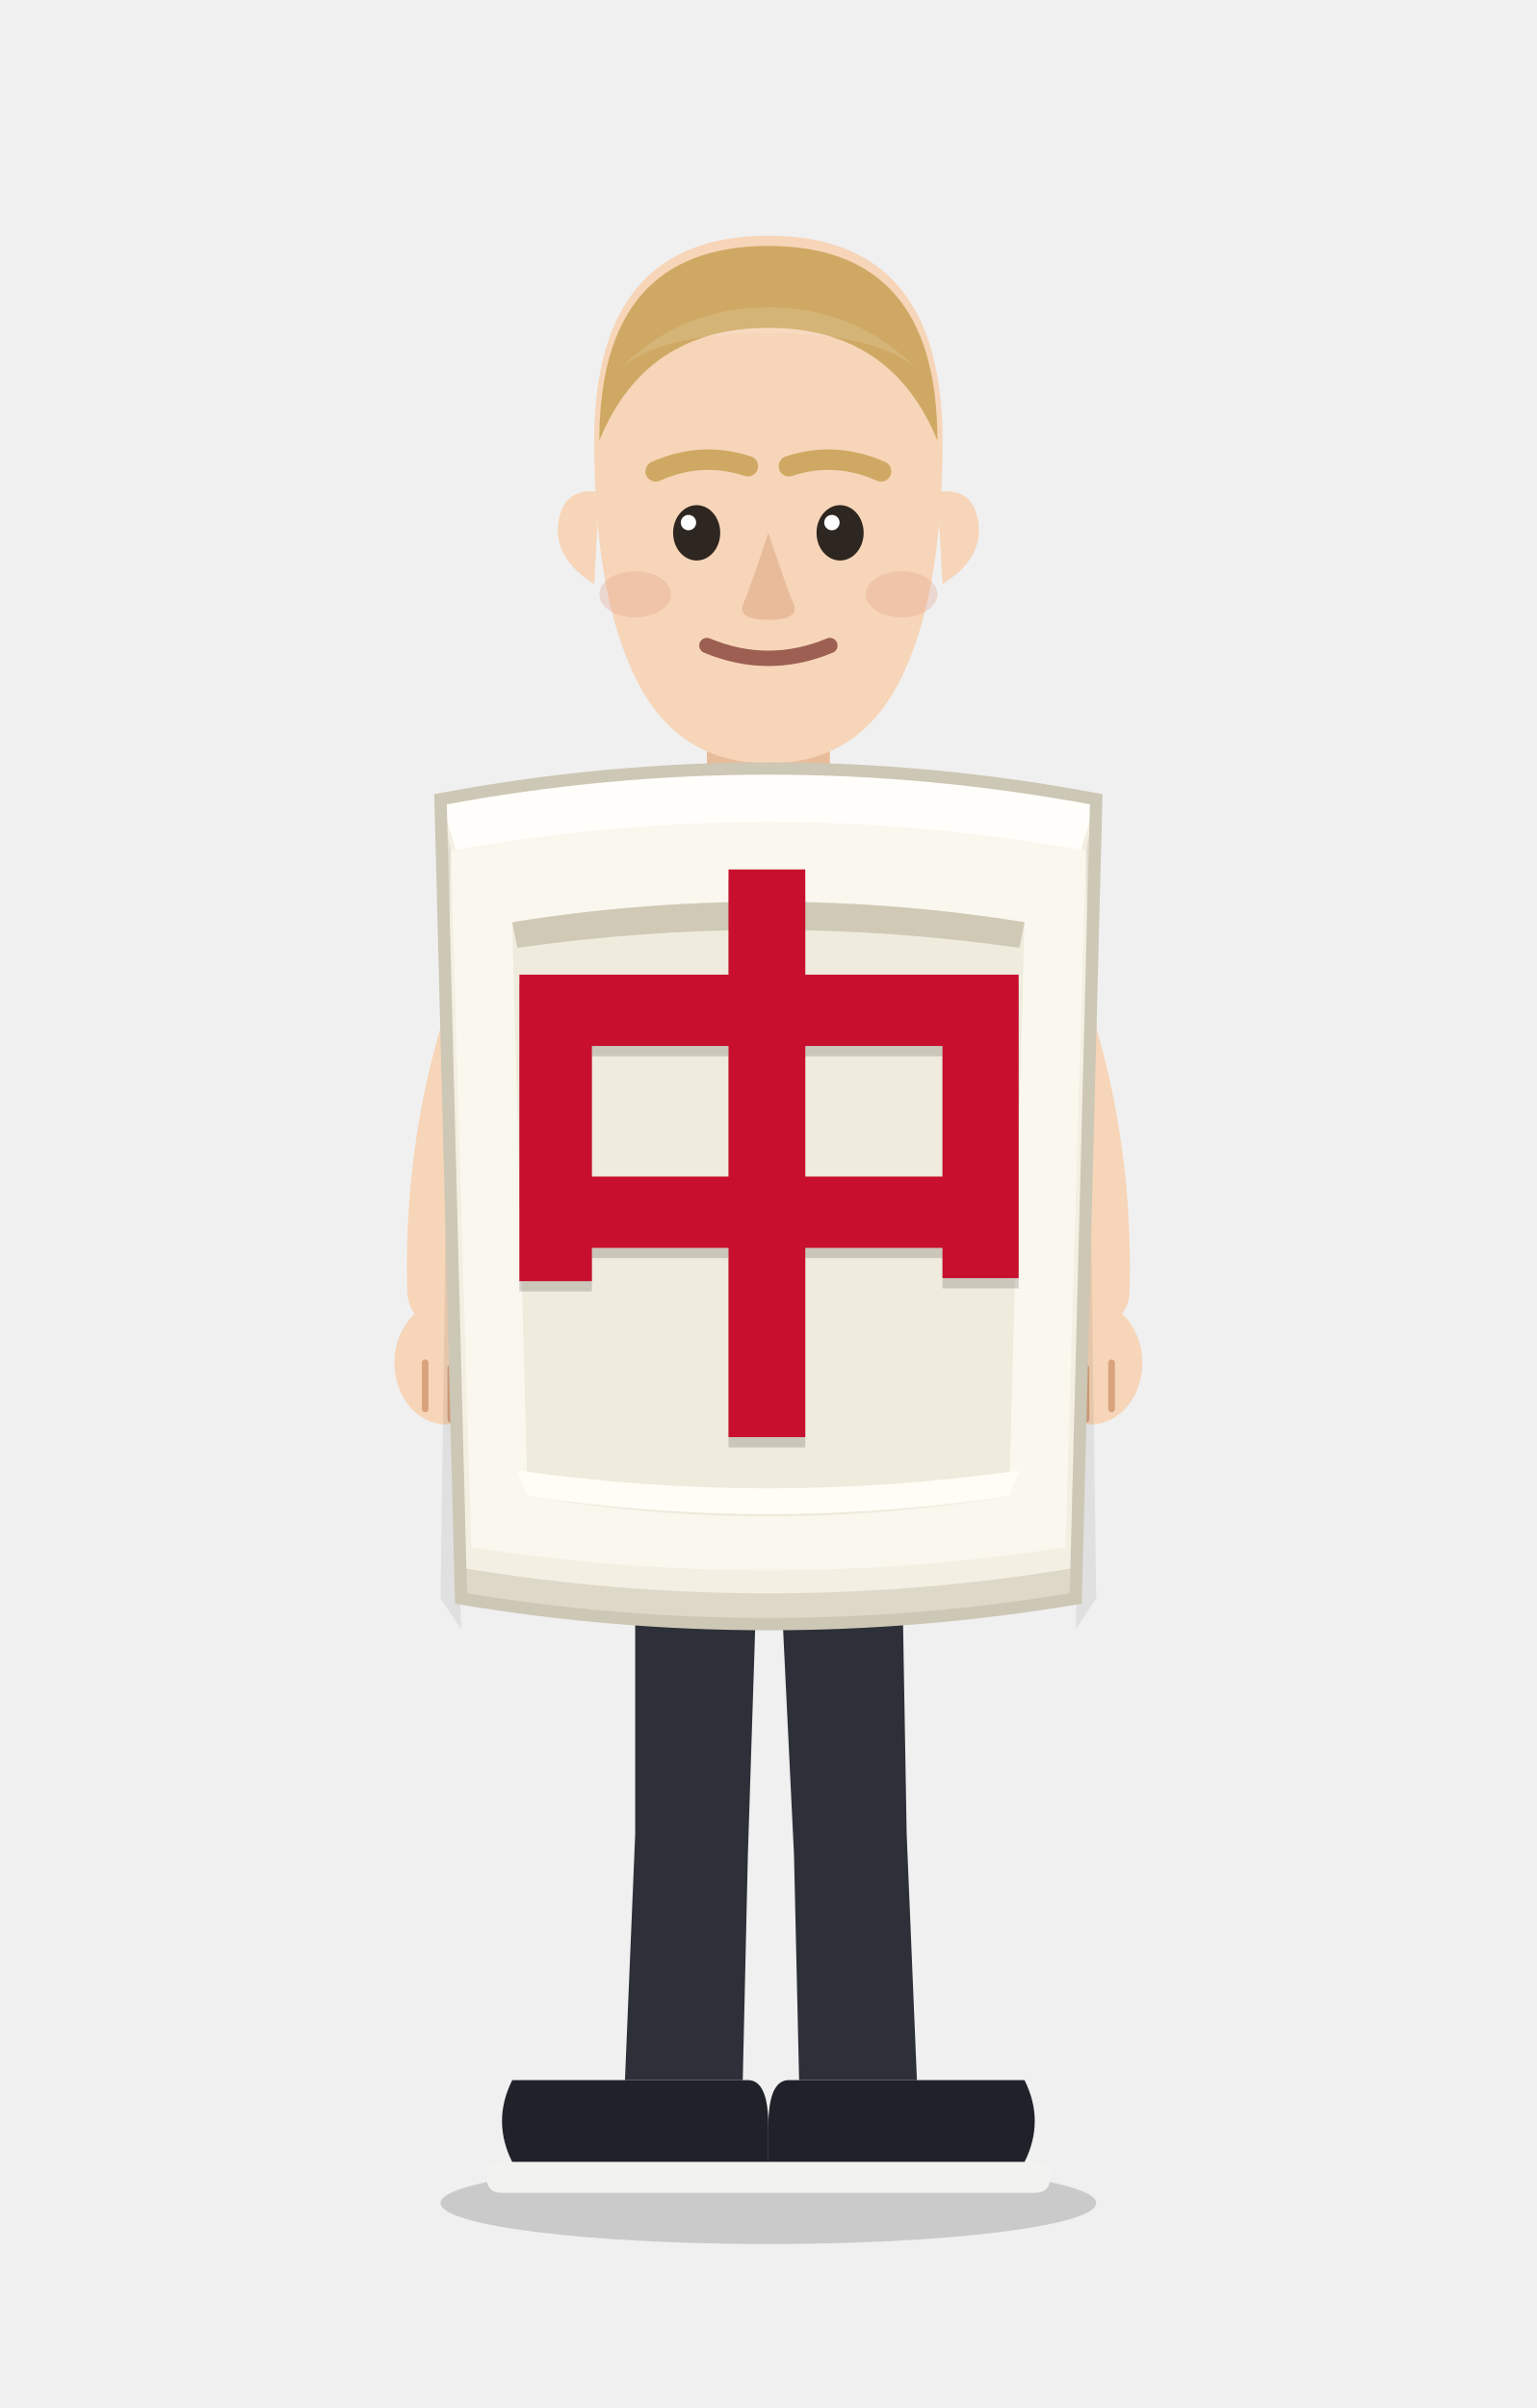
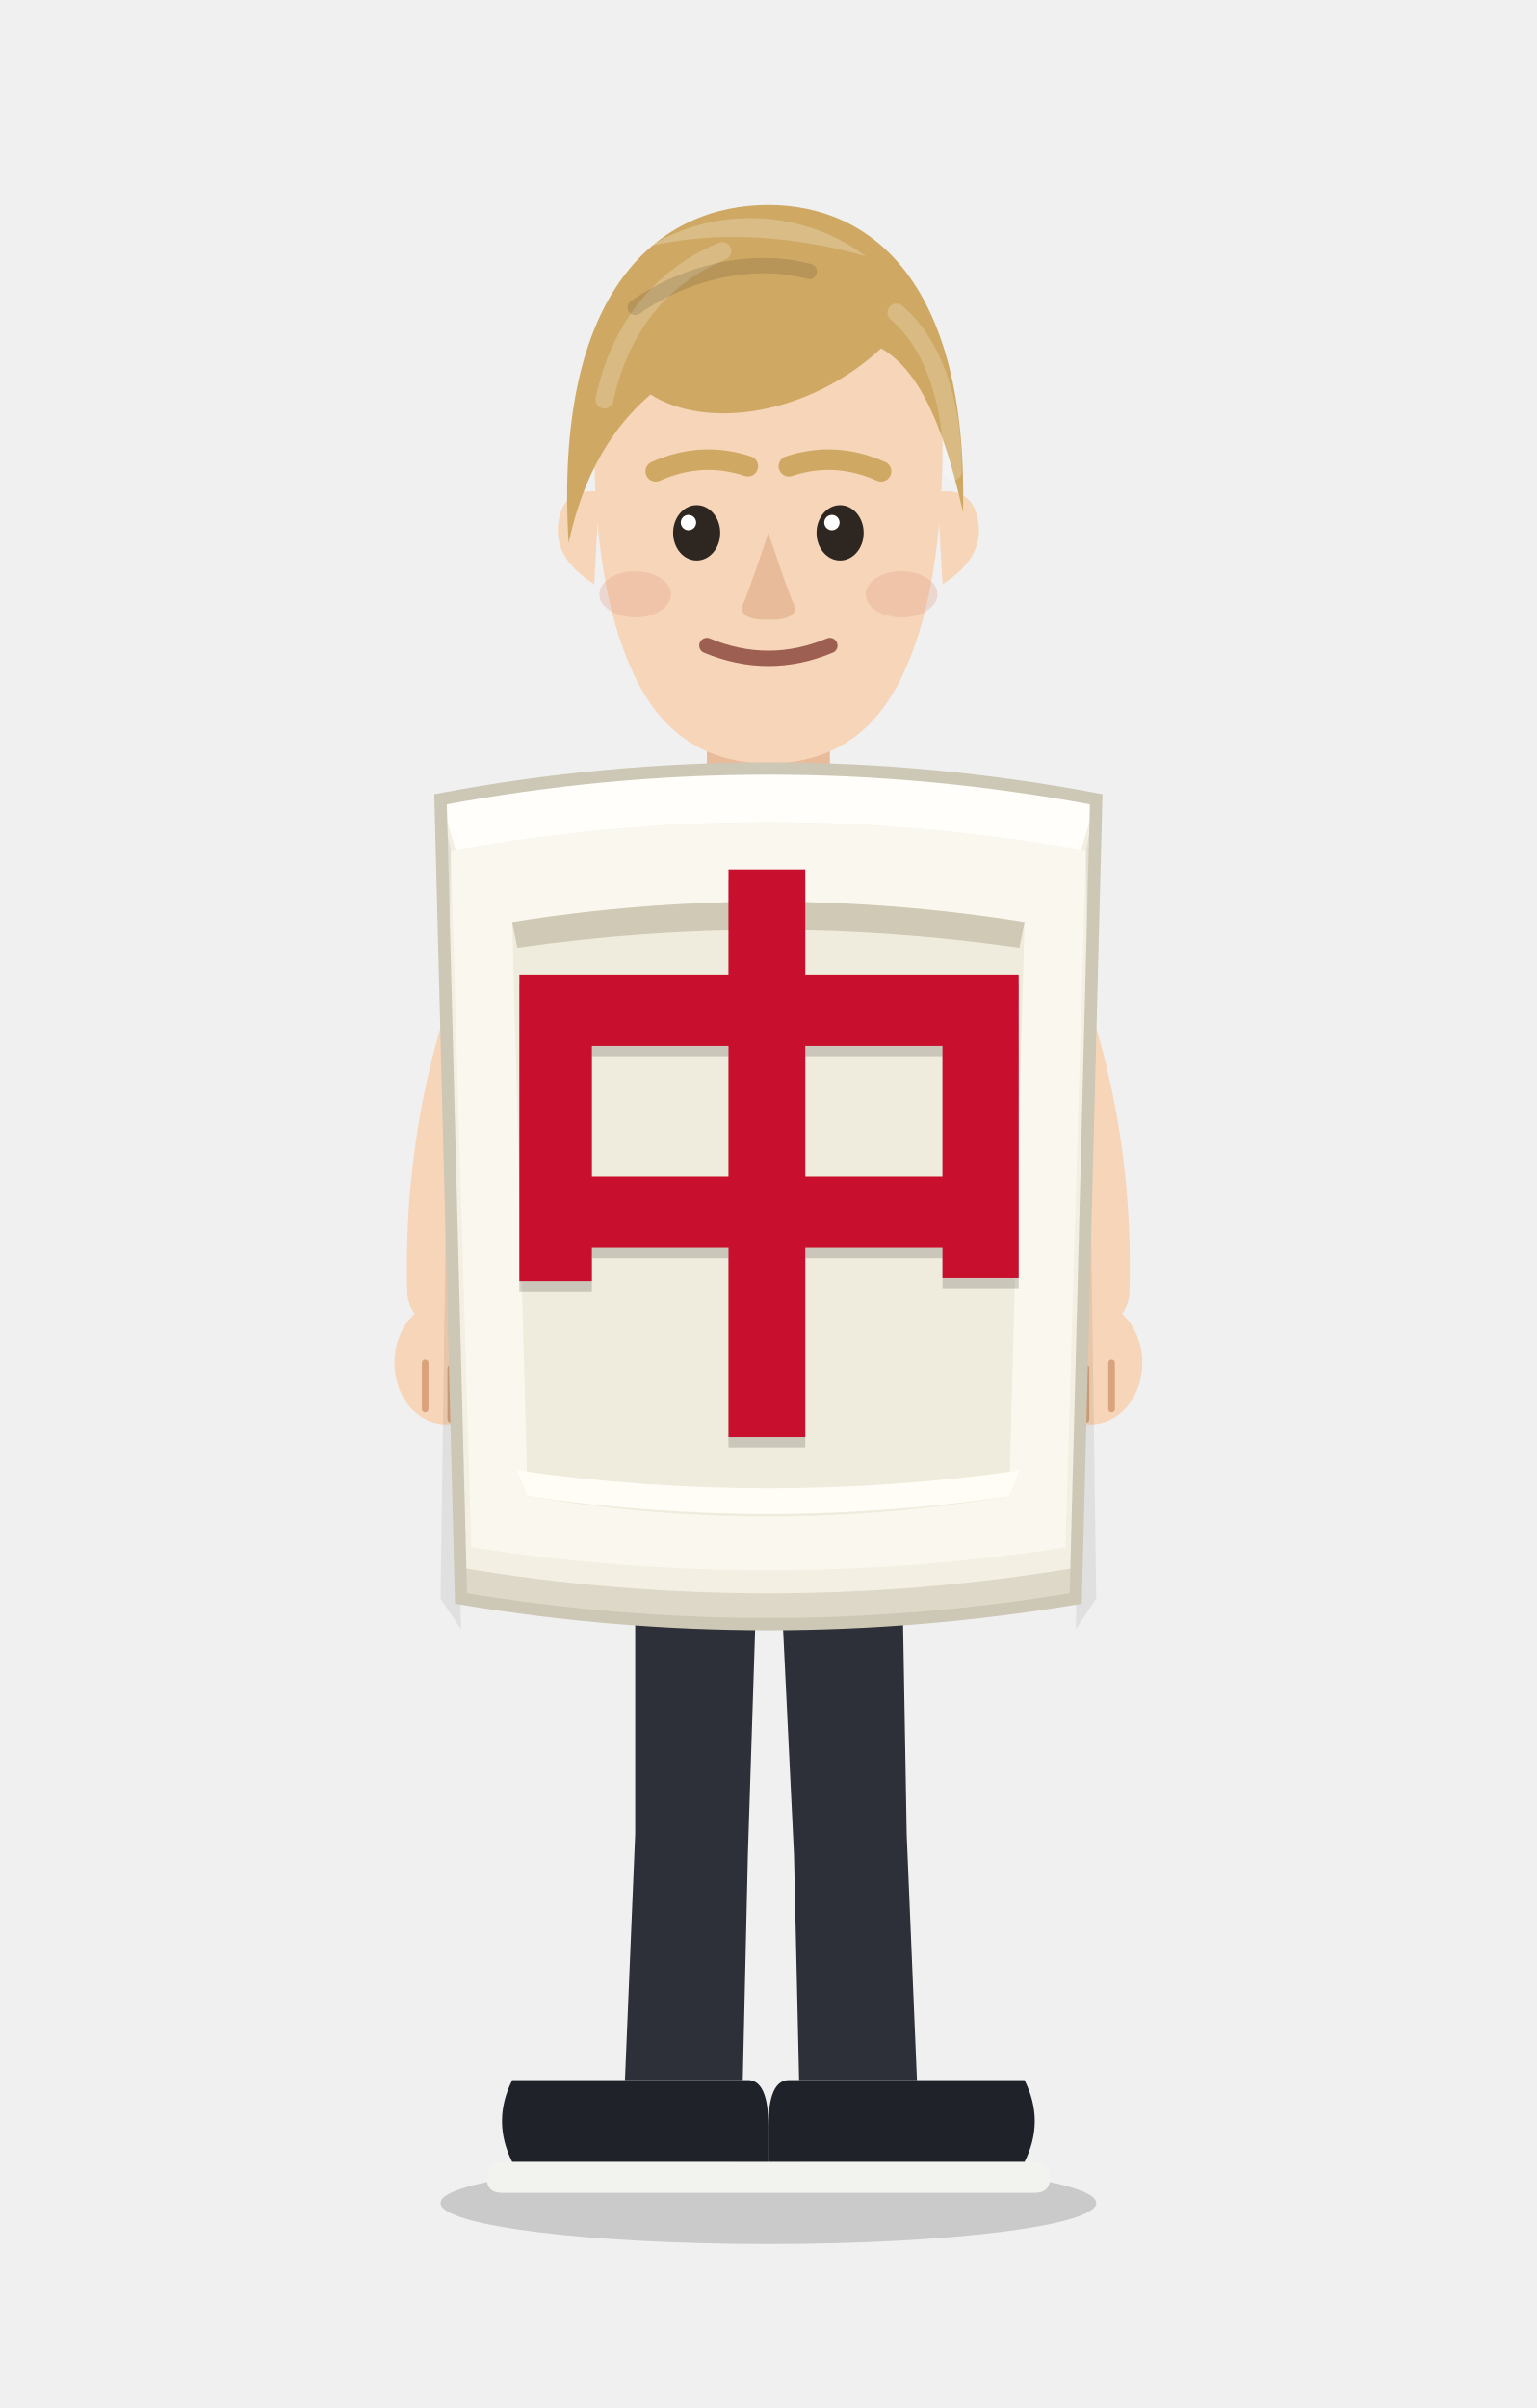
<svg xmlns="http://www.w3.org/2000/svg" viewBox="0 0 300 470" width="300" height="470">
  <style>
.b{transform-box:view-box;transform-origin:150px 428px;animation:d 1.9s ease-in-out infinite}
.a{transform-box:fill-box;transform-origin:top center;animation:w 1.9s ease-in-out infinite}
.a2{animation-delay:-.95s}
@keyframes d{0%,100%{transform:rotate(-5deg)}25%{transform:rotate(0) translateY(-8px)}50%{transform:rotate(5deg)}75%{transform:rotate(0) translateY(-8px)}}
@keyframes w{0%,100%{transform:rotate(7deg)}50%{transform:rotate(-11deg)}}
@media (prefers-reduced-motion:reduce){.b,.a{animation:none}}
</style>
  <ellipse cx="150" cy="430" rx="64" ry="8" fill="#000" opacity=".16" />
  <g class="b">
    <path d="M124 300h24l-2 62-1 44h-23l2-48z" fill="#2d3038" />
    <path d="M152 300h24l1 58 2 48h-23l-1-44z" fill="#2d3038" />
    <path d="M100 406h46q4 0 4 9v7h-50q-4-8 0-16Z" fill="#1f2229" />
    <path d="M154 406h46q4 8 0 16h-50v-7q0-9 4-9Z" fill="#1f2229" />
    <path d="M98 422h52v6H98q-3 0-3-3t3-3ZM150 422h52q3 0 3 3t-3 3h-52z" fill="#f2f2ef" />
    <path d="M112 158q38-12 76 0l5 146q-43 9-86 0z" fill="#6d7786" />
    <g class="a">
      <path d="M100 184q-14 32-13 68" fill="none" stroke="#f7d5b8" stroke-width="15" stroke-linecap="round" />
      <ellipse cx="87" cy="266" rx="10" ry="12" fill="#f7d5b8" />
      <path d="M83 266v9M88 267v10M93 266v8" stroke="#d9a37d" stroke-width="1.3" stroke-linecap="round" />
    </g>
    <g class="a a2">
      <path d="M200 184q14 32 13 68" fill="none" stroke="#f7d5b8" stroke-width="15" stroke-linecap="round" />
      <ellipse cx="213" cy="266" rx="10" ry="12" fill="#f7d5b8" />
      <path d="M207 266v8M212 267v10M217 266v9" stroke="#d9a37d" stroke-width="1.3" stroke-linecap="round" />
    </g>
    <path d="M138 140h24v30q0 8-12 8t-12-8z" fill="#f7d5b8" />
    <path d="M138 152q12 9 24 0v-12h-24z" fill="#d9a37d" opacity=".5" />
    <path d="M150 46q34 0 34 40 0 28-7 44-8 19-27 19t-27-19q-7-16-7-44 0-40 34-40Z" fill="#f7d5b8" />
    <path d="M117 96q-7-1-8 6t7 12M183 96q7-1 8 6t-7 12" fill="#f7d5b8" />
-     <path d="M150 48q33 0 33 38-9-22-33-22t-33 22q0-38 33-38Z" fill="#cfa964" />
-     <path d="M121 72q12-12 29-12t29 12q-8-7-29-7t-29 7Z" fill="#fff" opacity=".13" />
+     <path d="M111 106c-3-50 18-66 39-66 20 0 39 15 38 60-4-18-9-28-16-32-14 13-34 16-45 9-7 6-13 15-16 29Z" fill="#cfa964" />
+     <path d="M127 48c13-8 30-7 42 2-14-4-29-5-42-2Z" fill="#fff" opacity=".22" />
+     <path d="M118 78c3-14 11-24 23-29M186 92c0-14-4-25-11-31" fill="none" stroke="#fff" stroke-opacity=".2" stroke-width="3.5" stroke-linecap="round" />
+     <path d="M124 60c10-7 23-10 34-7" fill="none" stroke="#000" stroke-opacity=".12" stroke-width="3" stroke-linecap="round" />
    <path d="M128 92q9-4 18-1M172 92q-9-4-18-1" fill="none" stroke="#cfa964" stroke-width="4" stroke-linecap="round" />
    <ellipse cx="136" cy="104" rx="4.6" ry="5.4" fill="#2e2620" />
    <ellipse cx="164" cy="104" rx="4.6" ry="5.4" fill="#2e2620" />
    <circle cx="134.4" cy="102" r="1.5" fill="#fff" />
    <circle cx="162.4" cy="102" r="1.5" fill="#fff" />
    <path d="M150 104q4 12 5 14 1 3-5 3t-5-3q1-2 5-14Z" fill="#d9a37d" opacity=".5" />
    <path d="M138 126q12 5 24 0" fill="none" stroke="#9c5f52" stroke-width="3" stroke-linecap="round" />
    <ellipse cx="124" cy="116" rx="7" ry="4.5" fill="#e09a86" opacity=".3" />
    <ellipse cx="176" cy="116" rx="7" ry="4.5" fill="#e09a86" opacity=".3" />
    <path d="M86 156q64-12 128 0l-4 156q-60 10-120 0Z" fill="#f3efe2" />
    <path d="M86 156q64-12 128 0l-3 10q-61-11-122 0Z" fill="#fffefa" />
    <path d="M88 166q62-11 124 0l-4 136q-58 9-116 0Z" fill="#faf7ee" />
    <path d="M90 306q60 10 120 0l-1 6q-59 10-118 0Z" fill="#ddd8c8" />
    <path d="M86 156l2 10-2 146 4 6-4-162ZM214 156l-2 10 2 146-4 6 4-162Z" fill="#000" opacity=".07" />
    <path d="M100 180q50-8 100 0l-3 112q-47 8-94 0Z" fill="#efebdd" />
    <path d="M100 180q50-8 100 0l-1 5q-49-7-98 0Z" fill="#cfc9b6" />
    <path d="M101 287q49 7 98 0l-2 5q-47 7-94 0Z" fill="#fffdf6" />
    <text x="150" y="272" text-anchor="middle" font-family="Noto Serif TC,Songti SC,SimSun,MS Mincho,serif" font-size="118" font-weight="700" fill="#000" opacity=".16">中</text>
    <text x="150" y="270" text-anchor="middle" font-family="Noto Serif TC,Songti SC,SimSun,MS Mincho,serif" font-size="118" font-weight="700" fill="#c8102e">中</text>
    <path d="M86 156q64-12 128 0l-4 156q-60 10-120 0Z" fill="none" stroke="#cdc7b5" stroke-width="2.4" />
  </g>
</svg>
